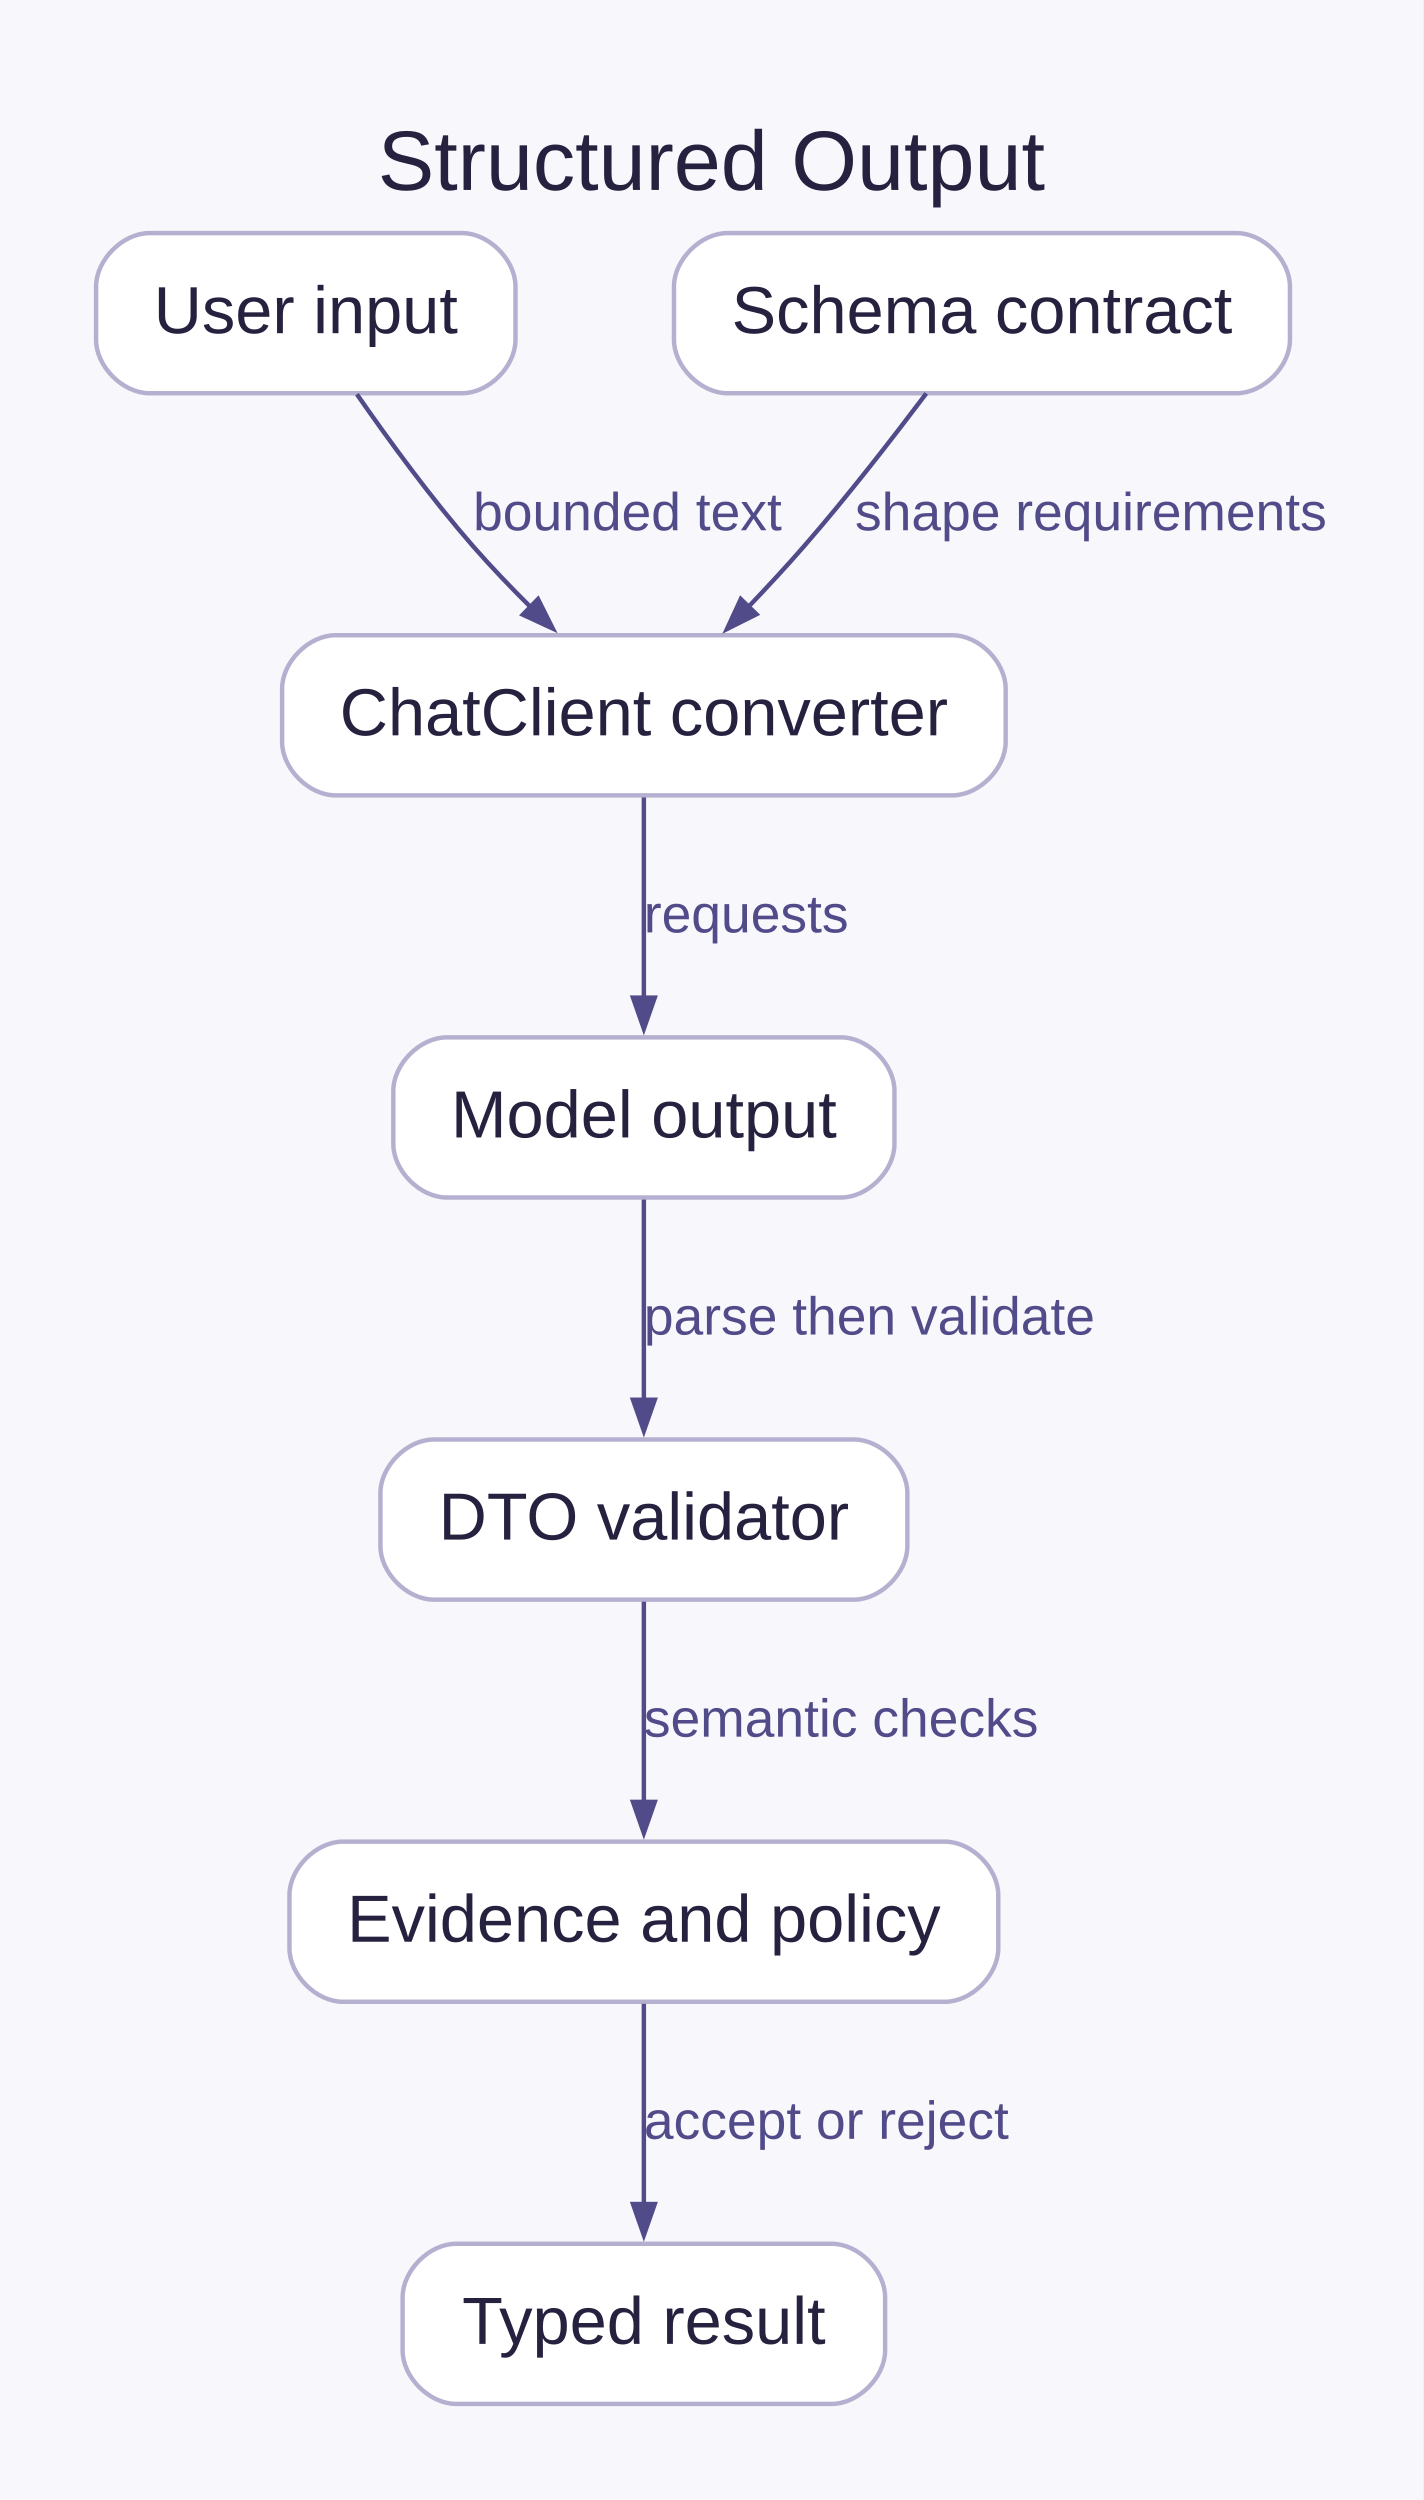
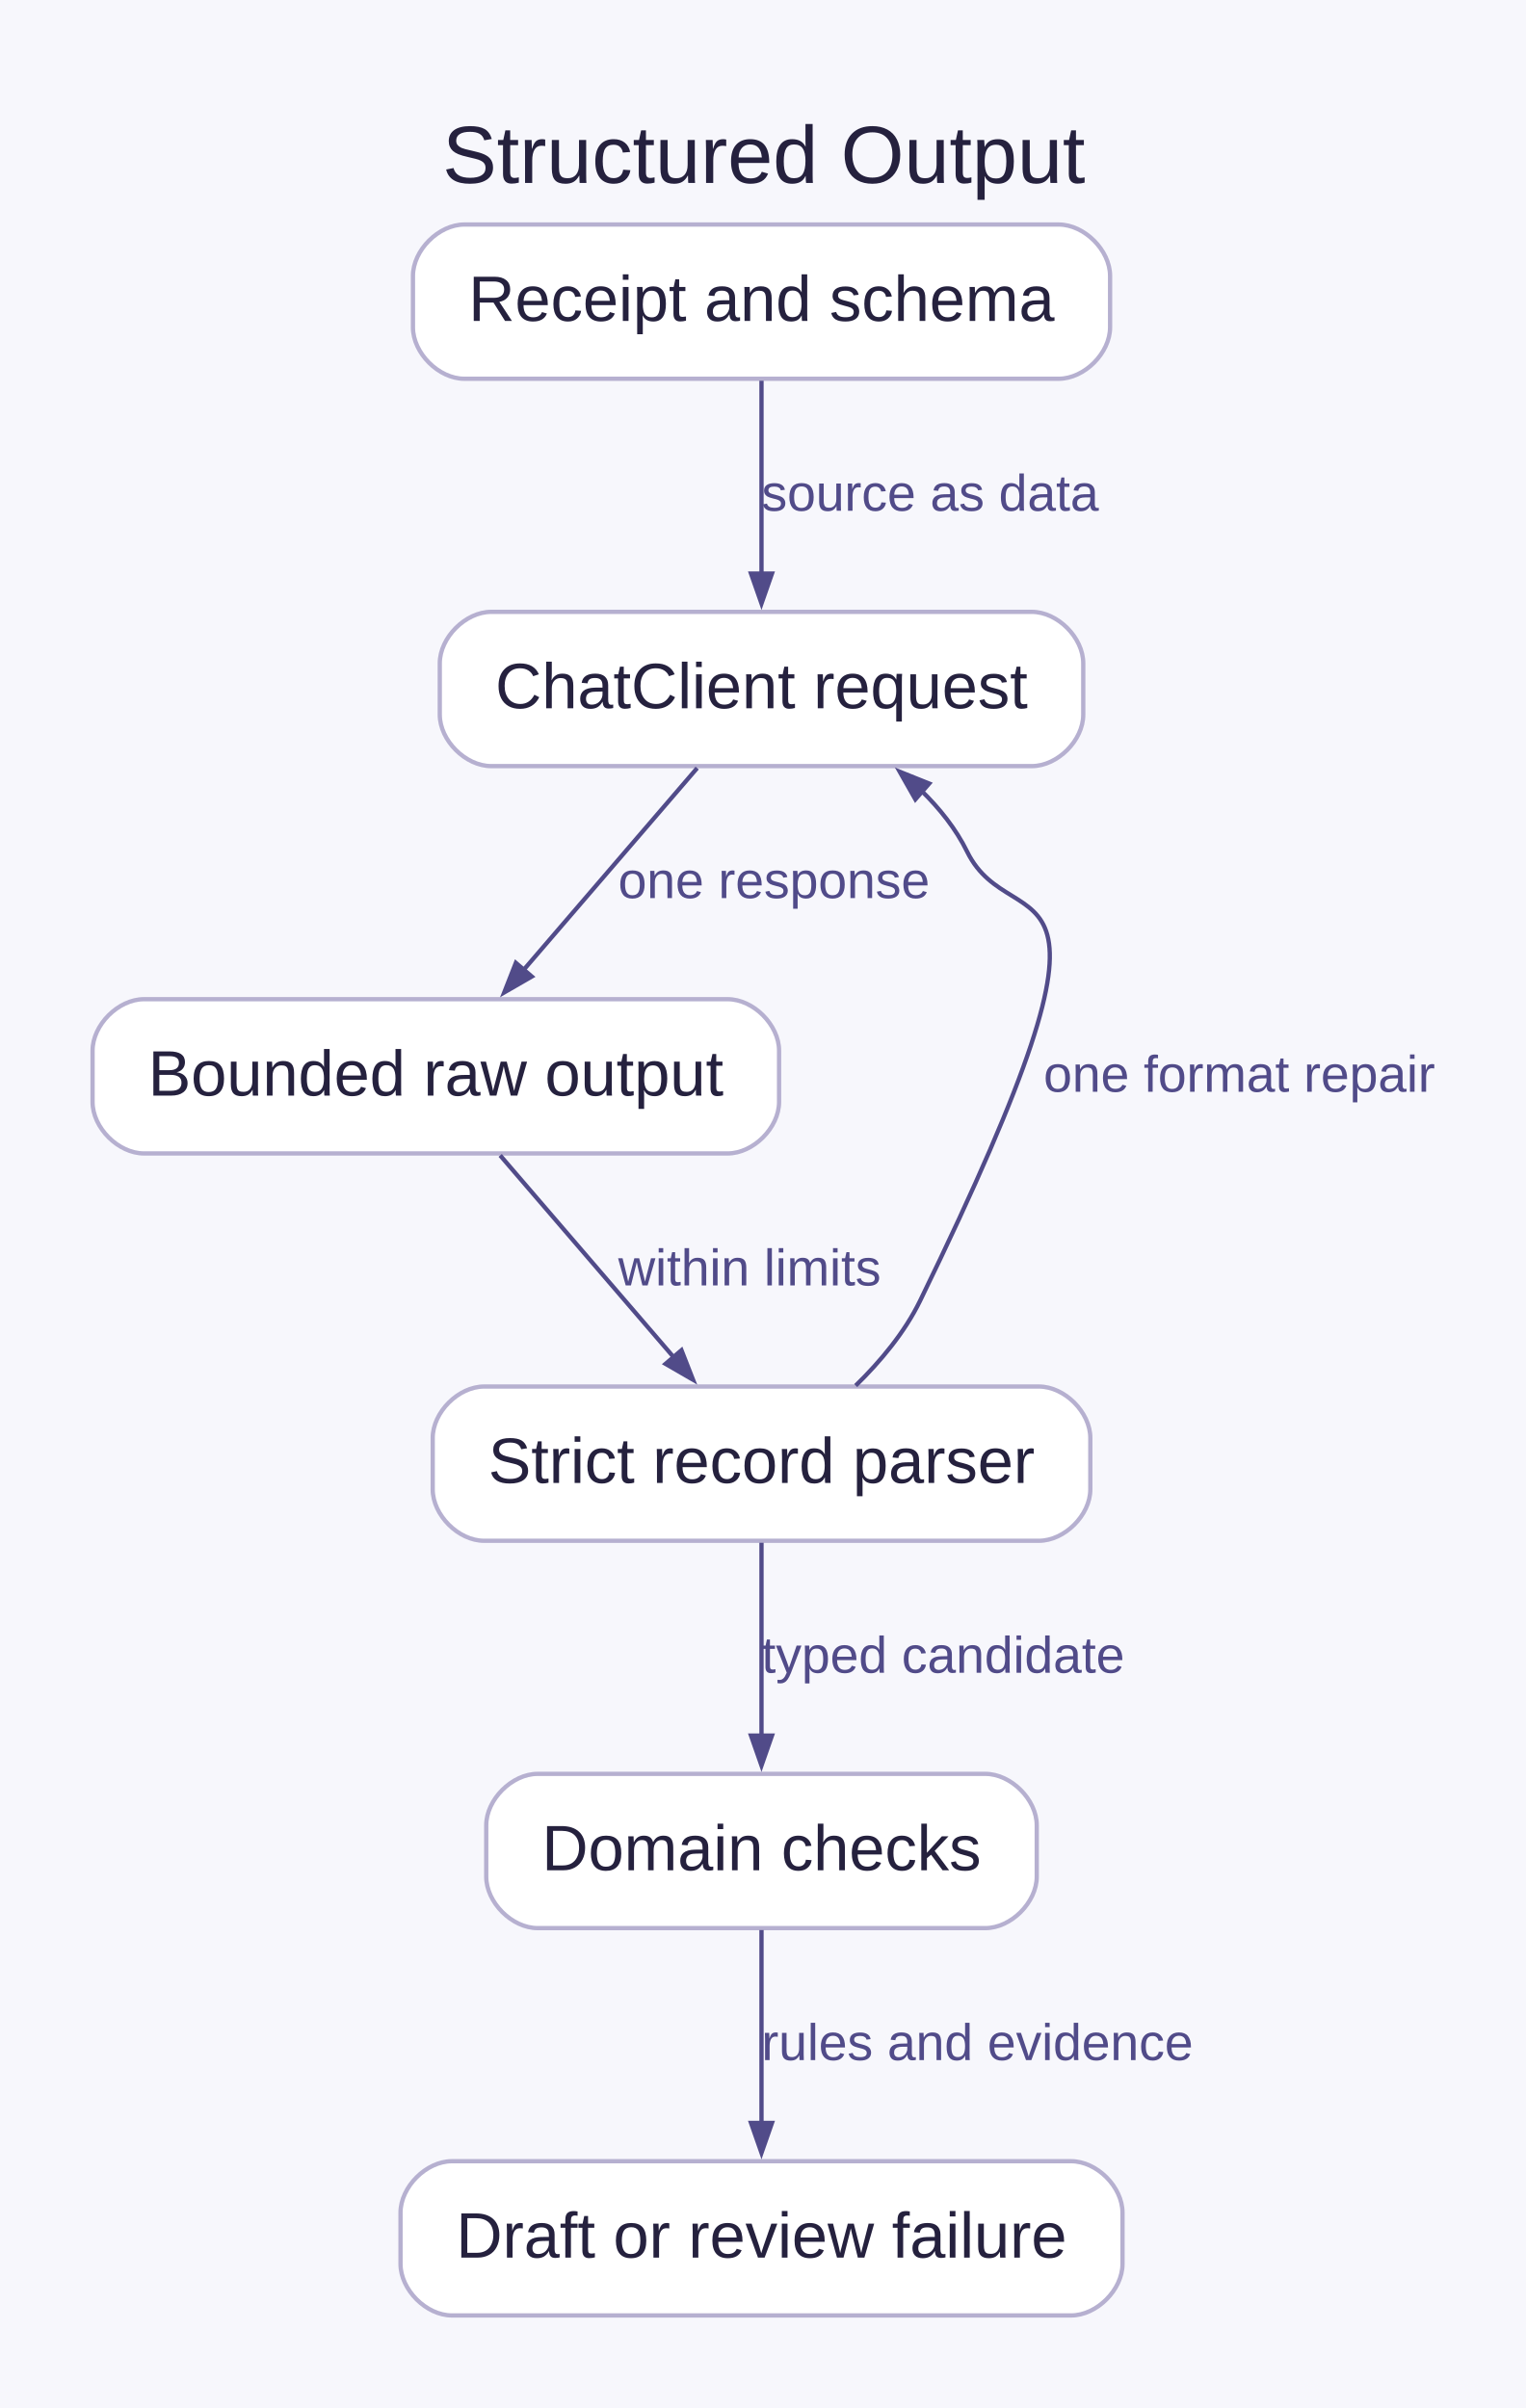
- <svg xmlns="http://www.w3.org/2000/svg" width="320pt" height="562pt" viewBox="0.00 0.00 320.00 562.00" role="img" aria-labelledby="answer-title answer-desc">
+ <svg xmlns="http://www.w3.org/2000/svg" width="356pt" height="562pt" viewBox="0.00 0.00 356.00 562.00" role="img" aria-labelledby="answer-title answer-desc">
  <g id="graph0" class="graph" transform="scale(1 1) rotate(0) translate(21.6 540.4)">
-     <polygon fill="#f7f7fc" stroke="none" points="-21.6,21.6 -21.6,-540.4 298.26,-540.4 298.26,21.6 -21.6,21.6" />
-     <text xml:space="preserve" text-anchor="middle" x="138.33" y="-497.7" font-family="Arial" font-size="19.00" fill="#25213e">Structured Output</text>
+     <polygon fill="#f7f7fc" stroke="none" points="-21.6,21.6 -21.6,-540.4 334.88,-540.4 334.88,21.6 -21.6,21.6" />
+     <text xml:space="preserve" text-anchor="middle" x="156.64" y="-497.7" font-family="Arial" font-size="19.00" fill="#25213e">Structured Output</text>
    <g id="node1" class="node">
-       <path fill="#ffffff" stroke="#b6b0d0" d="M82.28,-488C82.28,-488 12,-488 12,-488 6,-488 0,-482 0,-476 0,-476 0,-464 0,-464 0,-458 6,-452 12,-452 12,-452 82.28,-452 82.28,-452 88.28,-452 94.28,-458 94.28,-464 94.28,-464 94.28,-476 94.28,-476 94.28,-482 88.28,-488 82.28,-488" />
-       <text xml:space="preserve" text-anchor="middle" x="47.14" y="-465.5" font-family="Arial" font-size="15.00" fill="#25213e">User input</text>
+       <path fill="#ffffff" stroke="#b6b0d0" d="M225.43,-488C225.43,-488 86.76,-488 86.76,-488 80.76,-488 74.76,-482 74.76,-476 74.76,-476 74.76,-464 74.76,-464 74.76,-458 80.76,-452 86.76,-452 86.76,-452 225.43,-452 225.43,-452 231.43,-452 237.43,-458 237.43,-464 237.43,-464 237.43,-476 237.43,-476 237.43,-482 231.43,-488 225.43,-488" />
+       <text xml:space="preserve" text-anchor="middle" x="156.09" y="-465.5" font-family="Arial" font-size="15.00" fill="#25213e">Receipt and schema</text>
+     </g>
+     <g id="node2" class="node">
+       <path fill="#ffffff" stroke="#b6b0d0" d="M219.17,-397.6C219.17,-397.6 93.02,-397.6 93.02,-397.6 87.02,-397.6 81.02,-391.6 81.02,-385.6 81.02,-385.6 81.02,-373.6 81.02,-373.6 81.02,-367.6 87.02,-361.6 93.02,-361.6 93.02,-361.6 219.17,-361.6 219.17,-361.6 225.17,-361.6 231.17,-367.6 231.17,-373.6 231.17,-373.6 231.17,-385.6 231.17,-385.6 231.17,-391.6 225.17,-397.6 219.17,-397.6" />
+       <text xml:space="preserve" text-anchor="middle" x="156.09" y="-375.1" font-family="Arial" font-size="15.00" fill="#25213e">ChatClient request</text>
+     </g>
+     <g id="edge1" class="edge">
+       <path fill="none" stroke="#514b89" d="M156.09,-451.54C156.09,-438.58 156.09,-420.72 156.09,-406.16" />
+       <polygon fill="#514b89" stroke="#514b89" points="158.54,-406.54 156.09,-399.54 153.64,-406.54 158.54,-406.54" />
+       <text xml:space="preserve" text-anchor="middle" x="195.45" y="-421.2" font-family="Arial" font-size="12.00" fill="#514b89">source as data</text>
    </g>
    <g id="node3" class="node">
-       <path fill="#ffffff" stroke="#b6b0d0" d="M192.47,-397.6C192.47,-397.6 53.82,-397.6 53.82,-397.6 47.82,-397.6 41.82,-391.6 41.82,-385.6 41.82,-385.6 41.82,-373.6 41.82,-373.6 41.82,-367.6 47.82,-361.6 53.82,-361.6 53.82,-361.6 192.47,-361.6 192.47,-361.6 198.47,-361.6 204.47,-367.6 204.47,-373.6 204.47,-373.6 204.47,-385.6 204.47,-385.6 204.47,-391.6 198.47,-397.6 192.47,-397.6" />
-       <text xml:space="preserve" text-anchor="middle" x="123.14" y="-375.1" font-family="Arial" font-size="15.00" fill="#25213e">ChatClient converter</text>
-     </g>
-     <g id="edge1" class="edge">
-       <path fill="none" stroke="#514b89" d="M58.63,-451.77C65.75,-441.51 75.3,-428.43 84.75,-417.6 88.77,-413 93.27,-408.31 97.73,-403.88" />
-       <polygon fill="#514b89" stroke="#514b89" points="99.34,-405.73 102.66,-399.1 95.93,-402.22 99.34,-405.73" />
-       <text xml:space="preserve" text-anchor="middle" x="119.45" y="-421.2" font-family="Arial" font-size="12.00" fill="#514b89">bounded text</text>
-     </g>
-     <g id="node2" class="node">
-       <path fill="#ffffff" stroke="#b6b0d0" d="M256.38,-488C256.38,-488 141.91,-488 141.91,-488 135.91,-488 129.91,-482 129.91,-476 129.91,-476 129.91,-464 129.91,-464 129.91,-458 135.91,-452 141.91,-452 141.91,-452 256.38,-452 256.38,-452 262.38,-452 268.38,-458 268.38,-464 268.38,-464 268.38,-476 268.38,-476 268.38,-482 262.38,-488 256.38,-488" />
-       <text xml:space="preserve" text-anchor="middle" x="199.14" y="-465.5" font-family="Arial" font-size="15.00" fill="#25213e">Schema contract</text>
+       <path fill="#ffffff" stroke="#b6b0d0" d="M148.19,-307.2C148.19,-307.2 12,-307.2 12,-307.2 6,-307.2 0,-301.2 0,-295.2 0,-295.2 0,-283.2 0,-283.2 0,-277.2 6,-271.2 12,-271.2 12,-271.2 148.19,-271.2 148.19,-271.2 154.19,-271.2 160.19,-277.2 160.19,-283.2 160.19,-283.2 160.19,-295.2 160.19,-295.2 160.19,-301.2 154.19,-307.2 148.19,-307.2" />
+       <text xml:space="preserve" text-anchor="middle" x="80.09" y="-284.7" font-family="Arial" font-size="15.00" fill="#25213e">Bounded raw output</text>
    </g>
    <g id="edge2" class="edge">
-       <path fill="none" stroke="#514b89" d="M186.63,-451.96C178.96,-441.77 168.8,-428.69 159.14,-417.6 155.18,-413.05 150.8,-408.33 146.51,-403.84" />
-       <polygon fill="#514b89" stroke="#514b89" points="148.45,-402.32 141.82,-399 144.93,-405.73 148.45,-402.32" />
-       <text xml:space="preserve" text-anchor="middle" x="223.63" y="-421.2" font-family="Arial" font-size="12.00" fill="#514b89">shape requirements</text>
+       <path fill="none" stroke="#514b89" d="M141.08,-361.14C129.42,-347.57 113.14,-328.64 100.33,-313.74" />
+       <polygon fill="#514b89" stroke="#514b89" points="102.49,-312.49 96.06,-308.78 98.77,-315.68 102.49,-312.49" />
+       <text xml:space="preserve" text-anchor="middle" x="159" y="-330.8" font-family="Arial" font-size="12.00" fill="#514b89">one response</text>
    </g>
    <g id="node4" class="node">
-       <path fill="#ffffff" stroke="#b6b0d0" d="M167.47,-307.2C167.47,-307.2 78.82,-307.2 78.82,-307.2 72.82,-307.2 66.82,-301.2 66.82,-295.2 66.82,-295.2 66.82,-283.2 66.82,-283.2 66.82,-277.2 72.82,-271.2 78.82,-271.2 78.82,-271.2 167.47,-271.2 167.47,-271.2 173.47,-271.2 179.47,-277.2 179.47,-283.2 179.47,-283.2 179.47,-295.2 179.47,-295.2 179.47,-301.2 173.47,-307.2 167.47,-307.2" />
-       <text xml:space="preserve" text-anchor="middle" x="123.14" y="-284.7" font-family="Arial" font-size="15.00" fill="#25213e">Model output</text>
+       <path fill="#ffffff" stroke="#b6b0d0" d="M220.82,-216.8C220.82,-216.8 91.37,-216.8 91.37,-216.8 85.37,-216.8 79.37,-210.8 79.37,-204.8 79.37,-204.8 79.37,-192.8 79.37,-192.8 79.37,-186.8 85.37,-180.8 91.37,-180.8 91.37,-180.8 220.82,-180.8 220.82,-180.8 226.82,-180.8 232.82,-186.8 232.82,-192.8 232.82,-192.8 232.82,-204.8 232.82,-204.8 232.82,-210.8 226.82,-216.8 220.82,-216.8" />
+       <text xml:space="preserve" text-anchor="middle" x="156.09" y="-194.3" font-family="Arial" font-size="15.00" fill="#25213e">Strict record parser</text>
    </g>
    <g id="edge3" class="edge">
-       <path fill="none" stroke="#514b89" d="M123.14,-361.14C123.14,-348.18 123.14,-330.32 123.14,-315.76" />
-       <polygon fill="#514b89" stroke="#514b89" points="125.59,-316.14 123.14,-309.14 120.69,-316.14 125.59,-316.14" />
-       <text xml:space="preserve" text-anchor="middle" x="146.15" y="-330.8" font-family="Arial" font-size="12.00" fill="#514b89">requests</text>
+       <path fill="none" stroke="#514b89" d="M95.11,-270.74C106.77,-257.17 123.05,-238.24 135.86,-223.34" />
+       <polygon fill="#514b89" stroke="#514b89" points="137.42,-225.28 140.12,-218.38 133.7,-222.09 137.42,-225.28" />
+       <text xml:space="preserve" text-anchor="middle" x="153.31" y="-240.4" font-family="Arial" font-size="12.00" fill="#514b89">within limits</text>
+     </g>
+     <g id="edge6" class="edge">
+       <path fill="none" stroke="#514b89" d="M178.07,-217.02C183.88,-222.69 189.51,-229.45 193.09,-236.8 246.71,-346.88 215.01,-319.4 204.09,-341.6 201.48,-346.92 197.68,-351.7 193.36,-355.9" />
+       <polygon fill="#514b89" stroke="#514b89" points="192,-353.84 188.34,-360.29 195.22,-357.53 192,-353.84" />
+       <text xml:space="preserve" text-anchor="middle" x="267.59" y="-285.6" font-family="Arial" font-size="12.00" fill="#514b89">one format repair</text>
    </g>
    <g id="node5" class="node">
-       <path fill="#ffffff" stroke="#b6b0d0" d="M170.37,-216.8C170.37,-216.8 75.92,-216.8 75.92,-216.8 69.92,-216.8 63.92,-210.8 63.92,-204.8 63.92,-204.8 63.92,-192.8 63.92,-192.8 63.92,-186.8 69.92,-180.8 75.92,-180.8 75.92,-180.8 170.37,-180.8 170.37,-180.8 176.37,-180.8 182.37,-186.8 182.37,-192.8 182.37,-192.8 182.37,-204.8 182.37,-204.8 182.37,-210.8 176.37,-216.8 170.37,-216.8" />
-       <text xml:space="preserve" text-anchor="middle" x="123.14" y="-194.3" font-family="Arial" font-size="15.00" fill="#25213e">DTO validator</text>
+       <path fill="#ffffff" stroke="#b6b0d0" d="M208.32,-126.4C208.32,-126.4 103.86,-126.4 103.86,-126.4 97.86,-126.4 91.86,-120.4 91.86,-114.4 91.86,-114.4 91.86,-102.4 91.86,-102.4 91.86,-96.4 97.86,-90.4 103.86,-90.4 103.86,-90.4 208.32,-90.4 208.32,-90.4 214.32,-90.4 220.32,-96.4 220.32,-102.4 220.32,-102.4 220.32,-114.4 220.32,-114.4 220.32,-120.4 214.32,-126.4 208.32,-126.4" />
+       <text xml:space="preserve" text-anchor="middle" x="156.09" y="-103.9" font-family="Arial" font-size="15.00" fill="#25213e">Domain checks</text>
    </g>
    <g id="edge4" class="edge">
-       <path fill="none" stroke="#514b89" d="M123.14,-270.74C123.14,-257.78 123.14,-239.92 123.14,-225.36" />
-       <polygon fill="#514b89" stroke="#514b89" points="125.59,-225.74 123.14,-218.74 120.69,-225.74 125.59,-225.74" />
-       <text xml:space="preserve" text-anchor="middle" x="173.84" y="-240.4" font-family="Arial" font-size="12.00" fill="#514b89">parse then validate</text>
+       <path fill="none" stroke="#514b89" d="M156.09,-180.34C156.09,-167.38 156.09,-149.52 156.09,-134.96" />
+       <polygon fill="#514b89" stroke="#514b89" points="158.54,-135.34 156.09,-128.34 153.64,-135.34 158.54,-135.34" />
+       <text xml:space="preserve" text-anchor="middle" x="198.46" y="-150" font-family="Arial" font-size="12.00" fill="#514b89">typed candidate</text>
    </g>
    <g id="node6" class="node">
-       <path fill="#ffffff" stroke="#b6b0d0" d="M190.81,-126.4C190.81,-126.4 55.47,-126.4 55.47,-126.4 49.47,-126.4 43.47,-120.4 43.47,-114.4 43.47,-114.4 43.47,-102.4 43.47,-102.4 43.47,-96.4 49.47,-90.4 55.47,-90.4 55.47,-90.4 190.81,-90.4 190.81,-90.4 196.81,-90.4 202.81,-96.4 202.81,-102.4 202.81,-102.4 202.81,-114.4 202.81,-114.4 202.81,-120.4 196.81,-126.4 190.81,-126.4" />
-       <text xml:space="preserve" text-anchor="middle" x="123.14" y="-103.9" font-family="Arial" font-size="15.00" fill="#25213e">Evidence and policy</text>
+       <path fill="#ffffff" stroke="#b6b0d0" d="M228.33,-36C228.33,-36 83.86,-36 83.86,-36 77.86,-36 71.86,-30 71.86,-24 71.86,-24 71.86,-12 71.86,-12 71.86,-6 77.86,0 83.86,0 83.86,0 228.33,0 228.33,0 234.33,0 240.33,-6 240.33,-12 240.33,-12 240.33,-24 240.33,-24 240.33,-30 234.33,-36 228.33,-36" />
+       <text xml:space="preserve" text-anchor="middle" x="156.09" y="-13.5" font-family="Arial" font-size="15.00" fill="#25213e">Draft or review failure</text>
    </g>
    <g id="edge5" class="edge">
-       <path fill="none" stroke="#514b89" d="M123.14,-180.34C123.14,-167.38 123.14,-149.52 123.14,-134.96" />
-       <polygon fill="#514b89" stroke="#514b89" points="125.59,-135.34 123.14,-128.34 120.69,-135.34 125.59,-135.34" />
-       <text xml:space="preserve" text-anchor="middle" x="167.49" y="-150" font-family="Arial" font-size="12.00" fill="#514b89">semantic checks</text>
-     </g>
-     <g id="node7" class="node">
-       <path fill="#ffffff" stroke="#b6b0d0" d="M165.37,-36C165.37,-36 80.91,-36 80.91,-36 74.91,-36 68.91,-30 68.91,-24 68.91,-24 68.91,-12 68.91,-12 68.91,-6 74.91,0 80.91,0 80.91,0 165.37,0 165.37,0 171.37,0 177.37,-6 177.37,-12 177.37,-12 177.37,-24 177.37,-24 177.37,-30 171.37,-36 165.37,-36" />
-       <text xml:space="preserve" text-anchor="middle" x="123.14" y="-13.5" font-family="Arial" font-size="15.00" fill="#25213e">Typed result</text>
-     </g>
-     <g id="edge6" class="edge">
-       <path fill="none" stroke="#514b89" d="M123.14,-89.94C123.14,-76.98 123.14,-59.12 123.14,-44.56" />
-       <polygon fill="#514b89" stroke="#514b89" points="125.59,-44.94 123.14,-37.94 120.69,-44.94 125.59,-44.94" />
-       <text xml:space="preserve" text-anchor="middle" x="164.16" y="-59.6" font-family="Arial" font-size="12.00" fill="#514b89">accept or reject</text>
+       <path fill="none" stroke="#514b89" d="M156.09,-89.94C156.09,-76.98 156.09,-59.12 156.09,-44.56" />
+       <polygon fill="#514b89" stroke="#514b89" points="158.54,-44.94 156.09,-37.94 153.64,-44.94 158.54,-44.94" />
+       <text xml:space="preserve" text-anchor="middle" x="206.46" y="-59.6" font-family="Arial" font-size="12.00" fill="#514b89">rules and evidence</text>
    </g>
  </g>
</svg>
